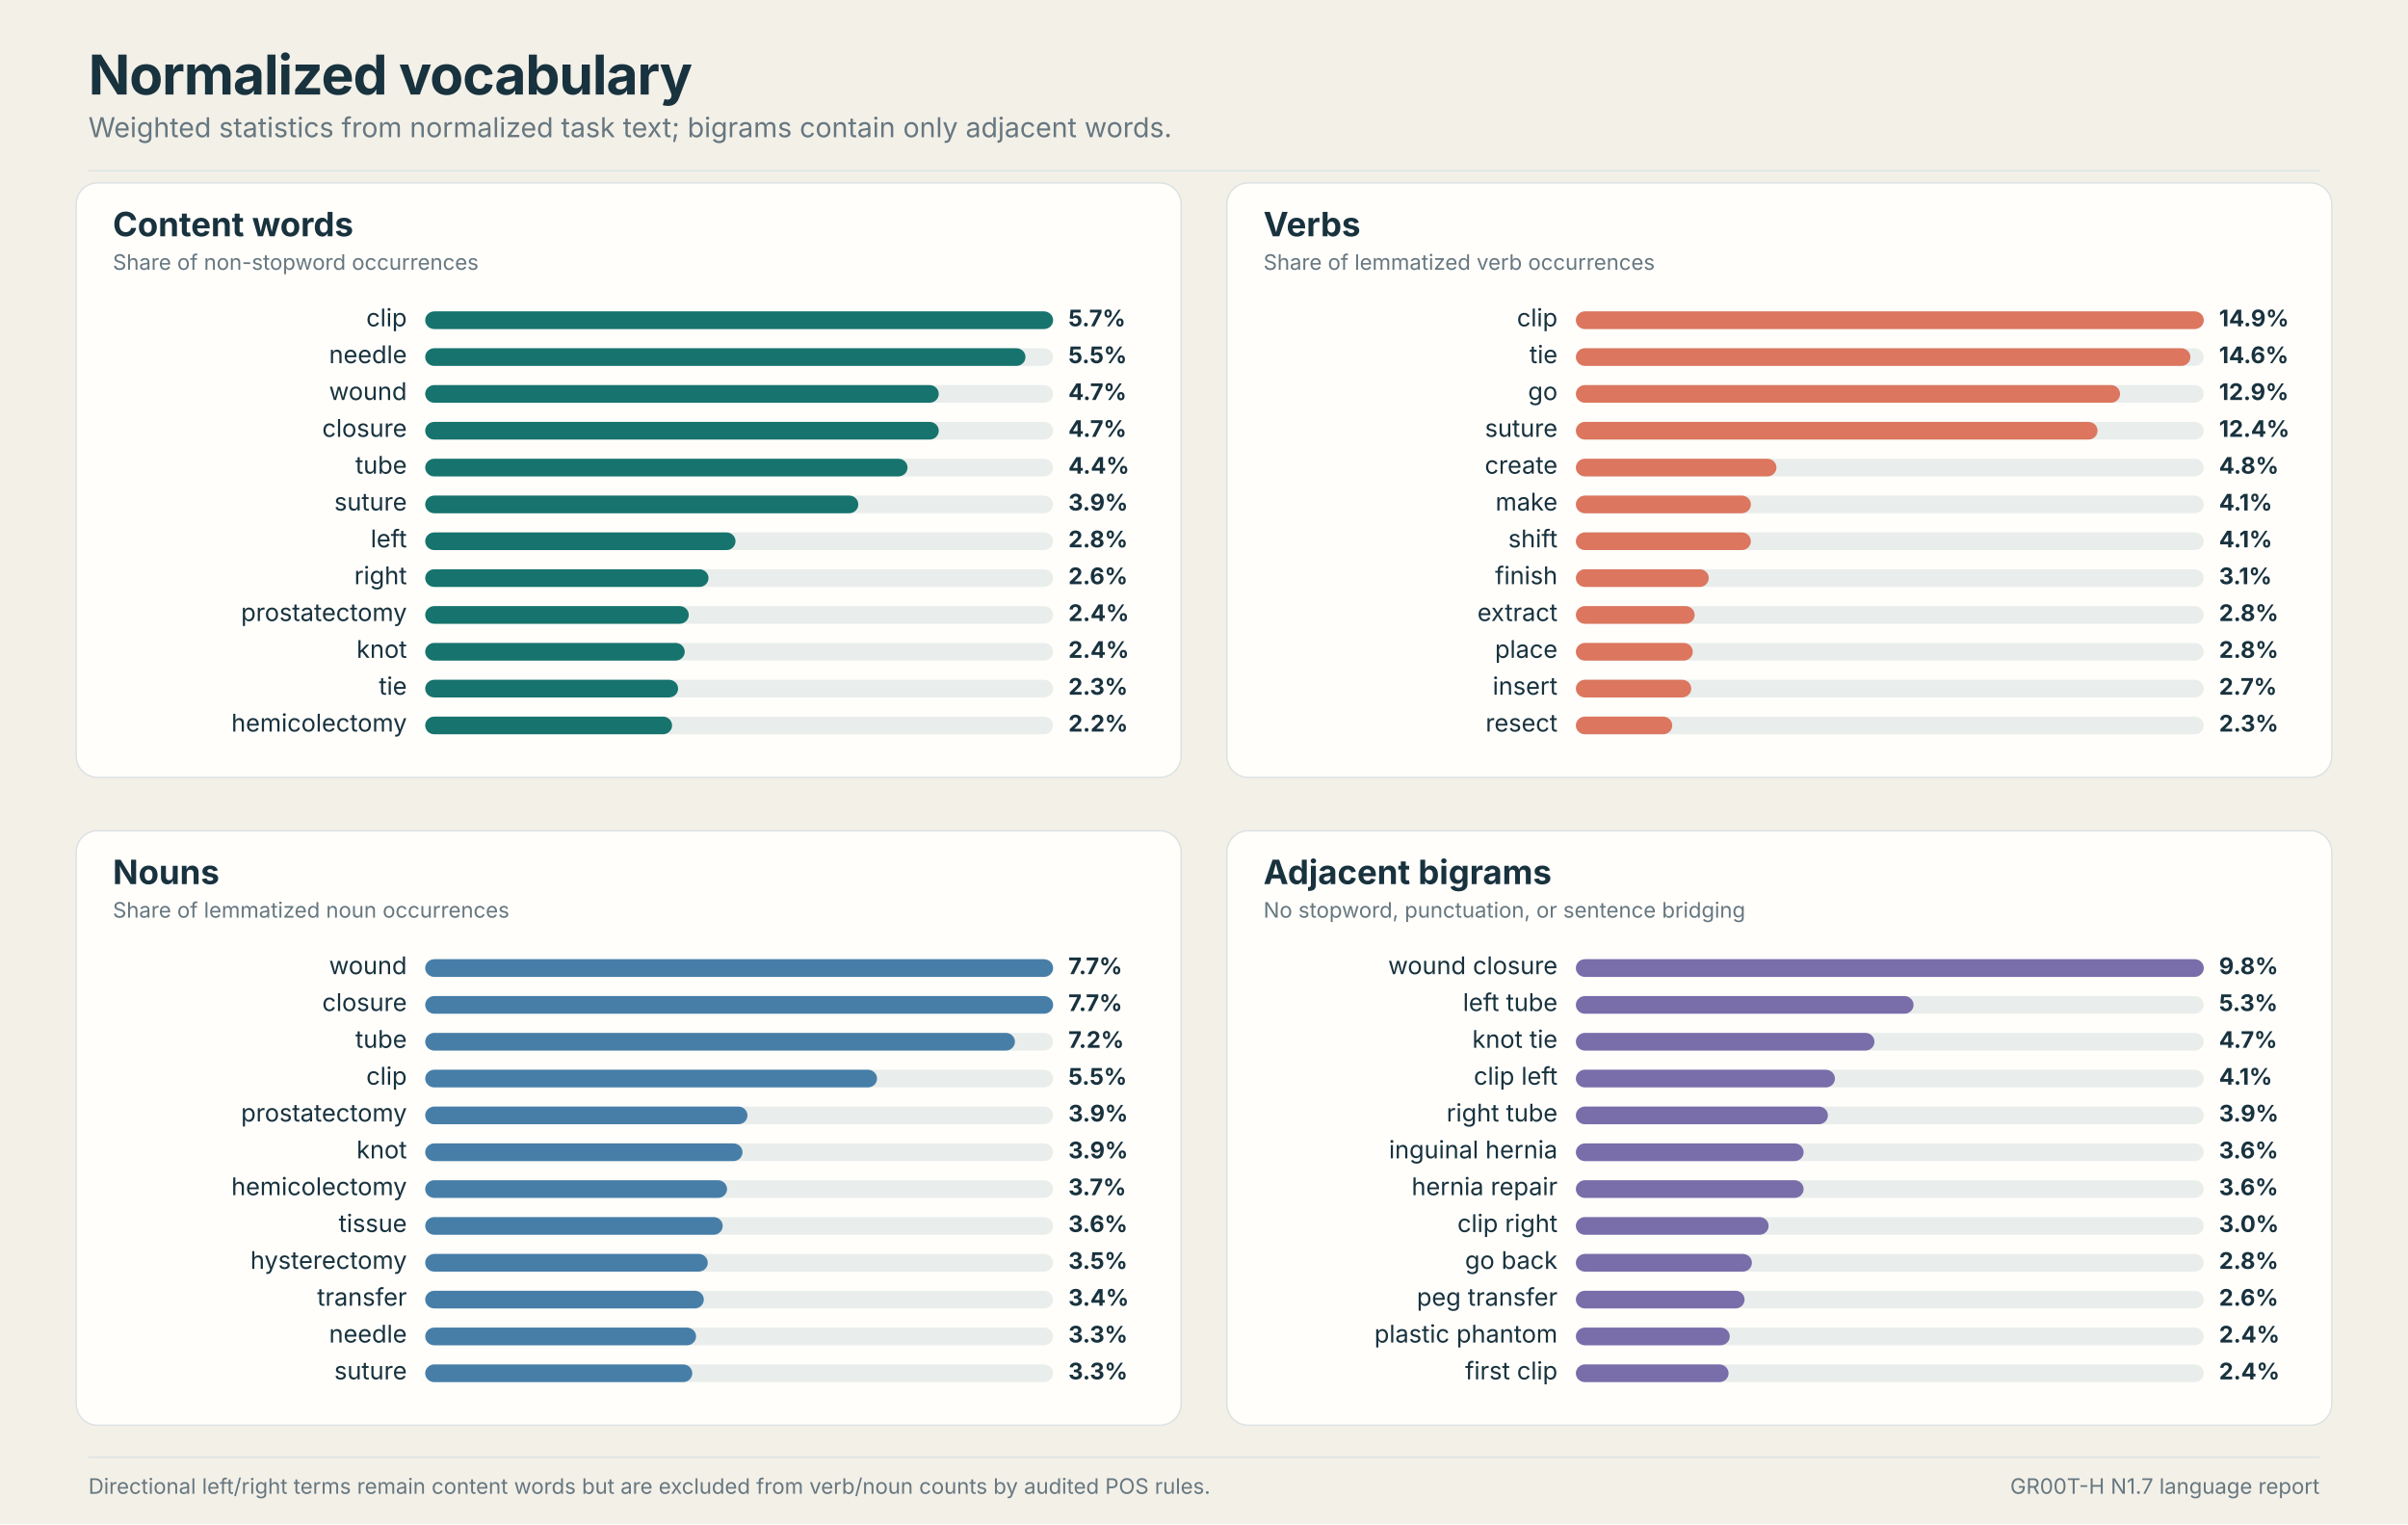
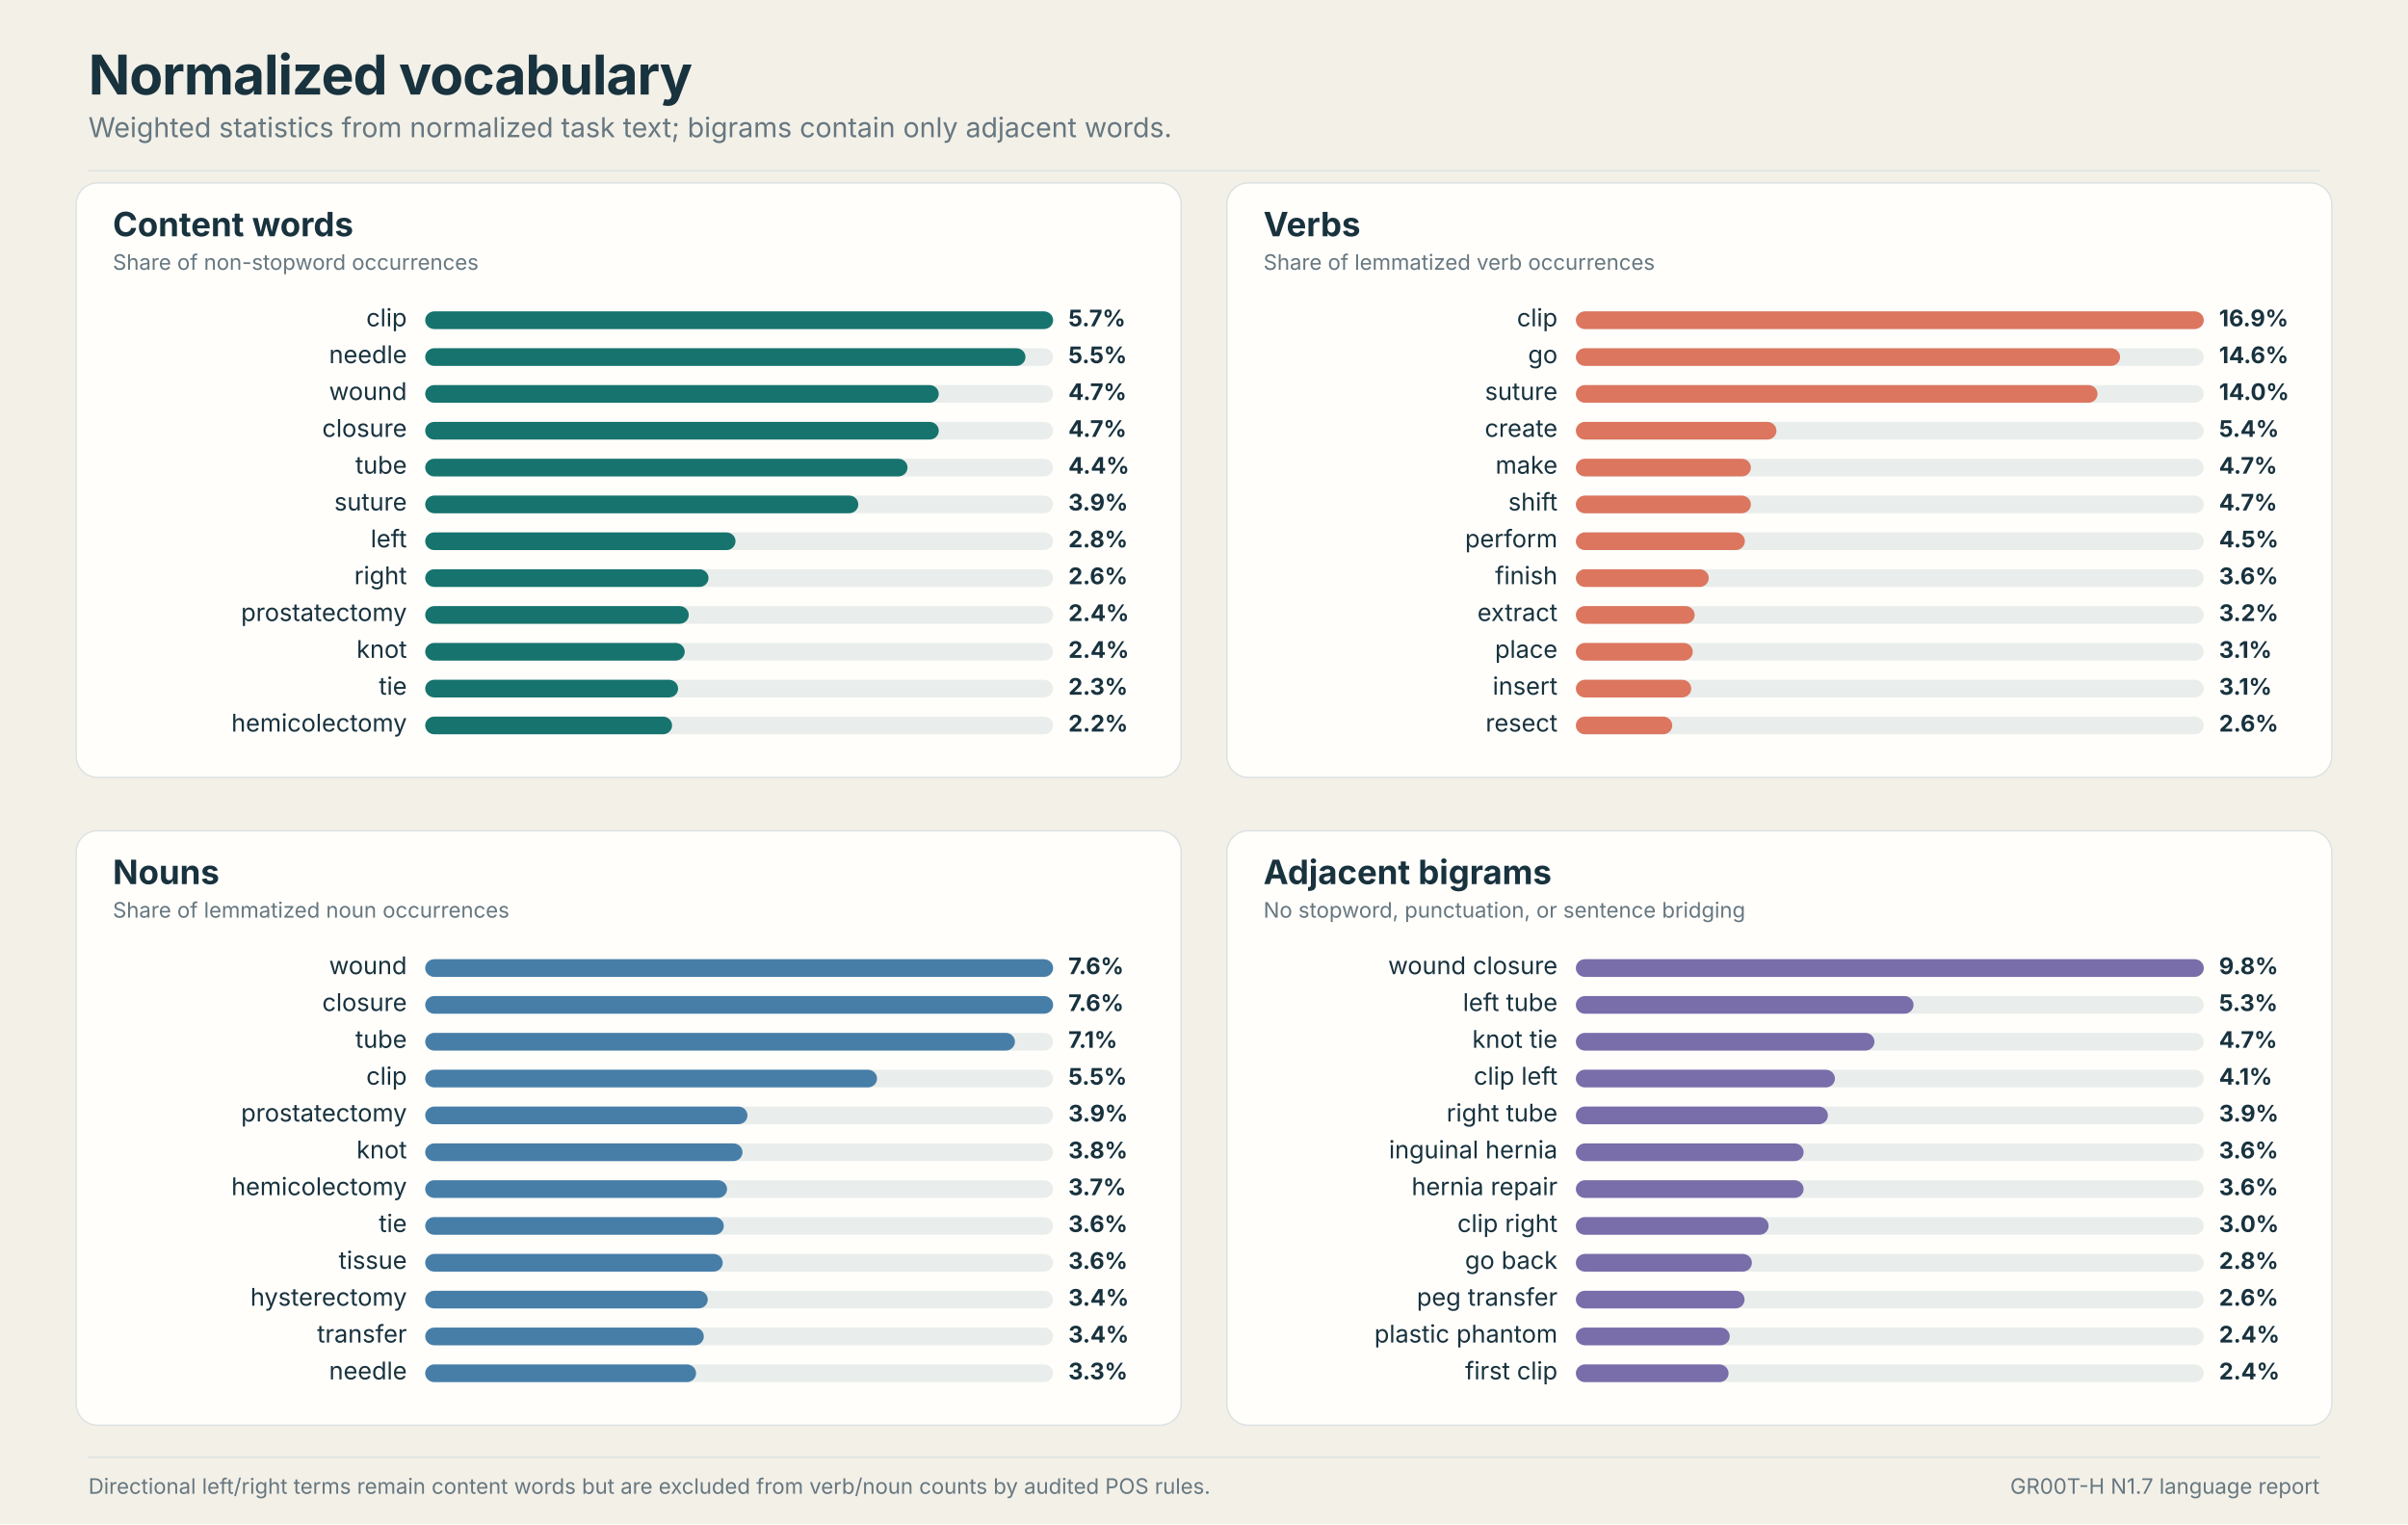
<svg xmlns="http://www.w3.org/2000/svg" width="1580" height="1000" viewBox="0 0 1580 1000" role="img">
  <rect width="1580" height="1000" fill="#F3F0E8" />
  <style>
text { font-family: Inter, ui-sans-serif, system-ui, -apple-system, Segoe UI, sans-serif; fill: #18323E; }
.title { font-size: 36px; font-weight: 750; letter-spacing: -0.6px; }
.subtitle { font-size: 18px; fill: #667780; }
.panel-title { font-size: 22px; font-weight: 700; }
.label { font-size: 16px; }
.small { font-size: 14px; fill: #667780; }
.value { font-size: 15px; font-weight: 650; }
</style>
  <text x="58.00" y="62.00" class="title" text-anchor="start">Normalized vocabulary</text>
  <text x="58.00" y="90.00" class="subtitle" text-anchor="start">Weighted statistics from normalized task text; bigrams contain only adjacent words.</text>
  <line x1="58.00" y1="112.00" x2="1522.00" y2="112.00" stroke="#DCE3E1" stroke-width="1" />
  <rect x="50.00" y="120.00" width="725.00" height="390.00" rx="14.00" fill="#FFFEFB" stroke="#DCE3E1" />
  <text x="74.00" y="155.00" class="panel-title" text-anchor="start">Content words</text>
  <text x="74.00" y="177.00" class="small" text-anchor="start">Share of non-stopword occurrences</text>
  <text x="267.00" y="214.08" class="label" text-anchor="end">clip</text>
  <rect x="279.00" y="204.28" width="412.00" height="11.60" rx="6.00" fill="#E9EEEC" />
  <rect x="279.00" y="204.28" width="412.00" height="11.60" rx="6.00" fill="#17736D" />
  <text x="701.00" y="214.08" class="value" text-anchor="start">5.7%</text>
  <text x="267.00" y="238.25" class="label" text-anchor="end">needle</text>
  <rect x="279.00" y="228.45" width="412.00" height="11.60" rx="6.00" fill="#E9EEEC" />
  <rect x="279.00" y="228.45" width="393.86" height="11.60" rx="6.00" fill="#17736D" />
  <text x="701.00" y="238.25" class="value" text-anchor="start">5.5%</text>
  <text x="267.00" y="262.42" class="label" text-anchor="end">wound</text>
  <rect x="279.00" y="252.62" width="412.00" height="11.60" rx="6.00" fill="#E9EEEC" />
  <rect x="279.00" y="252.62" width="336.96" height="11.60" rx="6.00" fill="#17736D" />
  <text x="701.00" y="262.42" class="value" text-anchor="start">4.7%</text>
  <text x="267.00" y="286.58" class="label" text-anchor="end">closure</text>
  <rect x="279.00" y="276.78" width="412.00" height="11.60" rx="6.00" fill="#E9EEEC" />
  <rect x="279.00" y="276.78" width="336.96" height="11.60" rx="6.00" fill="#17736D" />
  <text x="701.00" y="286.58" class="value" text-anchor="start">4.7%</text>
  <text x="267.00" y="310.75" class="label" text-anchor="end">tube</text>
  <rect x="279.00" y="300.95" width="412.00" height="11.60" rx="6.00" fill="#E9EEEC" />
  <rect x="279.00" y="300.95" width="316.47" height="11.60" rx="6.00" fill="#17736D" />
  <text x="701.00" y="310.75" class="value" text-anchor="start">4.4%</text>
  <text x="267.00" y="334.92" class="label" text-anchor="end">suture</text>
  <rect x="279.00" y="325.12" width="412.00" height="11.60" rx="6.00" fill="#E9EEEC" />
  <rect x="279.00" y="325.12" width="284.18" height="11.60" rx="6.00" fill="#17736D" />
  <text x="701.00" y="334.92" class="value" text-anchor="start">3.9%</text>
  <text x="267.00" y="359.08" class="label" text-anchor="end">left</text>
  <rect x="279.00" y="349.28" width="412.00" height="11.60" rx="6.00" fill="#E9EEEC" />
  <rect x="279.00" y="349.28" width="203.61" height="11.60" rx="6.00" fill="#17736D" />
  <text x="701.00" y="359.08" class="value" text-anchor="start">2.8%</text>
  <text x="267.00" y="383.25" class="label" text-anchor="end">right</text>
  <rect x="279.00" y="373.45" width="412.00" height="11.60" rx="6.00" fill="#E9EEEC" />
  <rect x="279.00" y="373.45" width="185.88" height="11.60" rx="6.00" fill="#17736D" />
  <text x="701.00" y="383.25" class="value" text-anchor="start">2.6%</text>
  <text x="267.00" y="407.42" class="label" text-anchor="end">prostatectomy</text>
  <rect x="279.00" y="397.62" width="412.00" height="11.60" rx="6.00" fill="#E9EEEC" />
  <rect x="279.00" y="397.62" width="172.94" height="11.60" rx="6.00" fill="#17736D" />
  <text x="701.00" y="407.42" class="value" text-anchor="start">2.4%</text>
  <text x="267.00" y="431.58" class="label" text-anchor="end">knot</text>
  <rect x="279.00" y="421.78" width="412.00" height="11.60" rx="6.00" fill="#E9EEEC" />
  <rect x="279.00" y="421.78" width="170.28" height="11.60" rx="6.00" fill="#17736D" />
  <text x="701.00" y="431.58" class="value" text-anchor="start">2.4%</text>
  <text x="267.00" y="455.75" class="label" text-anchor="end">tie</text>
  <rect x="279.00" y="445.95" width="412.00" height="11.60" rx="6.00" fill="#E9EEEC" />
  <rect x="279.00" y="445.95" width="165.93" height="11.60" rx="6.00" fill="#17736D" />
  <text x="701.00" y="455.75" class="value" text-anchor="start">2.3%</text>
  <text x="267.00" y="479.92" class="label" text-anchor="end">hemicolectomy</text>
  <rect x="279.00" y="470.12" width="412.00" height="11.60" rx="6.00" fill="#E9EEEC" />
  <rect x="279.00" y="470.12" width="161.98" height="11.60" rx="6.00" fill="#17736D" />
  <text x="701.00" y="479.92" class="value" text-anchor="start">2.2%</text>
  <rect x="805.00" y="120.00" width="725.00" height="390.00" rx="14.00" fill="#FFFEFB" stroke="#DCE3E1" />
  <text x="829.00" y="155.00" class="panel-title" text-anchor="start">Verbs</text>
  <text x="829.00" y="177.00" class="small" text-anchor="start">Share of lemmatized verb occurrences</text>
  <text x="1022.00" y="214.08" class="label" text-anchor="end">clip</text>
  <rect x="1034.00" y="204.28" width="412.00" height="11.60" rx="6.00" fill="#E9EEEC" />
  <rect x="1034.00" y="204.28" width="412.00" height="11.60" rx="6.00" fill="#DC765F" />
-   <text x="1456.00" y="214.08" class="value" text-anchor="start">14.9%</text>
-   <text x="1022.00" y="238.25" class="label" text-anchor="end">tie</text>
+   <text x="1456.00" y="214.08" class="value" text-anchor="start">16.9%</text>
+   <text x="1022.00" y="238.25" class="label" text-anchor="end">go</text>
  <rect x="1034.00" y="228.45" width="412.00" height="11.60" rx="6.00" fill="#E9EEEC" />
-   <rect x="1034.00" y="228.45" width="403.23" height="11.60" rx="6.00" fill="#DC765F" />
+   <rect x="1034.00" y="228.45" width="357.08" height="11.60" rx="6.00" fill="#DC765F" />
  <text x="1456.00" y="238.25" class="value" text-anchor="start">14.6%</text>
-   <text x="1022.00" y="262.42" class="label" text-anchor="end">go</text>
+   <text x="1022.00" y="262.42" class="label" text-anchor="end">suture</text>
  <rect x="1034.00" y="252.62" width="412.00" height="11.60" rx="6.00" fill="#E9EEEC" />
-   <rect x="1034.00" y="252.62" width="357.08" height="11.60" rx="6.00" fill="#DC765F" />
-   <text x="1456.00" y="262.42" class="value" text-anchor="start">12.9%</text>
-   <text x="1022.00" y="286.58" class="label" text-anchor="end">suture</text>
+   <rect x="1034.00" y="252.62" width="342.29" height="11.60" rx="6.00" fill="#DC765F" />
+   <text x="1456.00" y="262.42" class="value" text-anchor="start">14.0%</text>
+   <text x="1022.00" y="286.58" class="label" text-anchor="end">create</text>
  <rect x="1034.00" y="276.78" width="412.00" height="11.60" rx="6.00" fill="#E9EEEC" />
-   <rect x="1034.00" y="276.78" width="342.29" height="11.60" rx="6.00" fill="#DC765F" />
-   <text x="1456.00" y="286.58" class="value" text-anchor="start">12.4%</text>
-   <text x="1022.00" y="310.75" class="label" text-anchor="end">create</text>
+   <rect x="1034.00" y="276.78" width="131.61" height="11.60" rx="6.00" fill="#DC765F" />
+   <text x="1456.00" y="286.58" class="value" text-anchor="start">5.4%</text>
+   <text x="1022.00" y="310.75" class="label" text-anchor="end">make</text>
  <rect x="1034.00" y="300.95" width="412.00" height="11.60" rx="6.00" fill="#E9EEEC" />
-   <rect x="1034.00" y="300.95" width="131.61" height="11.60" rx="6.00" fill="#DC765F" />
-   <text x="1456.00" y="310.75" class="value" text-anchor="start">4.8%</text>
-   <text x="1022.00" y="334.92" class="label" text-anchor="end">make</text>
+   <rect x="1034.00" y="300.95" width="114.83" height="11.60" rx="6.00" fill="#DC765F" />
+   <text x="1456.00" y="310.75" class="value" text-anchor="start">4.7%</text>
+   <text x="1022.00" y="334.92" class="label" text-anchor="end">shift</text>
  <rect x="1034.00" y="325.12" width="412.00" height="11.60" rx="6.00" fill="#E9EEEC" />
  <rect x="1034.00" y="325.12" width="114.83" height="11.60" rx="6.00" fill="#DC765F" />
-   <text x="1456.00" y="334.92" class="value" text-anchor="start">4.1%</text>
-   <text x="1022.00" y="359.08" class="label" text-anchor="end">shift</text>
+   <text x="1456.00" y="334.92" class="value" text-anchor="start">4.7%</text>
+   <text x="1022.00" y="359.08" class="label" text-anchor="end">perform</text>
  <rect x="1034.00" y="349.28" width="412.00" height="11.60" rx="6.00" fill="#E9EEEC" />
-   <rect x="1034.00" y="349.28" width="114.83" height="11.60" rx="6.00" fill="#DC765F" />
-   <text x="1456.00" y="359.08" class="value" text-anchor="start">4.1%</text>
+   <rect x="1034.00" y="349.28" width="110.89" height="11.60" rx="6.00" fill="#DC765F" />
+   <text x="1456.00" y="359.08" class="value" text-anchor="start">4.5%</text>
  <text x="1022.00" y="383.25" class="label" text-anchor="end">finish</text>
  <rect x="1034.00" y="373.45" width="412.00" height="11.60" rx="6.00" fill="#E9EEEC" />
  <rect x="1034.00" y="373.45" width="87.20" height="11.60" rx="6.00" fill="#DC765F" />
-   <text x="1456.00" y="383.25" class="value" text-anchor="start">3.1%</text>
+   <text x="1456.00" y="383.25" class="value" text-anchor="start">3.6%</text>
  <text x="1022.00" y="407.42" class="label" text-anchor="end">extract</text>
  <rect x="1034.00" y="397.62" width="412.00" height="11.60" rx="6.00" fill="#E9EEEC" />
  <rect x="1034.00" y="397.62" width="77.94" height="11.60" rx="6.00" fill="#DC765F" />
-   <text x="1456.00" y="407.42" class="value" text-anchor="start">2.8%</text>
+   <text x="1456.00" y="407.42" class="value" text-anchor="start">3.2%</text>
  <text x="1022.00" y="431.58" class="label" text-anchor="end">place</text>
  <rect x="1034.00" y="421.78" width="412.00" height="11.60" rx="6.00" fill="#E9EEEC" />
  <rect x="1034.00" y="421.78" width="76.72" height="11.60" rx="6.00" fill="#DC765F" />
-   <text x="1456.00" y="431.58" class="value" text-anchor="start">2.8%</text>
+   <text x="1456.00" y="431.58" class="value" text-anchor="start">3.1%</text>
  <text x="1022.00" y="455.75" class="label" text-anchor="end">insert</text>
  <rect x="1034.00" y="445.95" width="412.00" height="11.60" rx="6.00" fill="#E9EEEC" />
  <rect x="1034.00" y="445.95" width="75.70" height="11.60" rx="6.00" fill="#DC765F" />
-   <text x="1456.00" y="455.75" class="value" text-anchor="start">2.7%</text>
+   <text x="1456.00" y="455.75" class="value" text-anchor="start">3.1%</text>
  <text x="1022.00" y="479.92" class="label" text-anchor="end">resect</text>
  <rect x="1034.00" y="470.12" width="412.00" height="11.60" rx="6.00" fill="#E9EEEC" />
  <rect x="1034.00" y="470.12" width="63.24" height="11.60" rx="6.00" fill="#DC765F" />
-   <text x="1456.00" y="479.92" class="value" text-anchor="start">2.3%</text>
+   <text x="1456.00" y="479.92" class="value" text-anchor="start">2.6%</text>
  <rect x="50.00" y="545.00" width="725.00" height="390.00" rx="14.00" fill="#FFFEFB" stroke="#DCE3E1" />
  <text x="74.00" y="580.00" class="panel-title" text-anchor="start">Nouns</text>
  <text x="74.00" y="602.00" class="small" text-anchor="start">Share of lemmatized noun occurrences</text>
  <text x="267.00" y="639.08" class="label" text-anchor="end">wound</text>
  <rect x="279.00" y="629.28" width="412.00" height="11.60" rx="6.00" fill="#E9EEEC" />
  <rect x="279.00" y="629.28" width="412.00" height="11.60" rx="6.00" fill="#477EA8" />
-   <text x="701.00" y="639.08" class="value" text-anchor="start">7.7%</text>
+   <text x="701.00" y="639.08" class="value" text-anchor="start">7.6%</text>
  <text x="267.00" y="663.25" class="label" text-anchor="end">closure</text>
  <rect x="279.00" y="653.45" width="412.00" height="11.60" rx="6.00" fill="#E9EEEC" />
  <rect x="279.00" y="653.45" width="412.00" height="11.60" rx="6.00" fill="#477EA8" />
-   <text x="701.00" y="663.25" class="value" text-anchor="start">7.7%</text>
+   <text x="701.00" y="663.25" class="value" text-anchor="start">7.6%</text>
  <text x="267.00" y="687.42" class="label" text-anchor="end">tube</text>
  <rect x="279.00" y="677.62" width="412.00" height="11.60" rx="6.00" fill="#E9EEEC" />
  <rect x="279.00" y="677.62" width="386.94" height="11.60" rx="6.00" fill="#477EA8" />
-   <text x="701.00" y="687.42" class="value" text-anchor="start">7.2%</text>
+   <text x="701.00" y="687.42" class="value" text-anchor="start">7.1%</text>
  <text x="267.00" y="711.58" class="label" text-anchor="end">clip</text>
  <rect x="279.00" y="701.78" width="412.00" height="11.60" rx="6.00" fill="#E9EEEC" />
  <rect x="279.00" y="701.78" width="296.46" height="11.60" rx="6.00" fill="#477EA8" />
  <text x="701.00" y="711.58" class="value" text-anchor="start">5.5%</text>
  <text x="267.00" y="735.75" class="label" text-anchor="end">prostatectomy</text>
  <rect x="279.00" y="725.95" width="412.00" height="11.60" rx="6.00" fill="#E9EEEC" />
  <rect x="279.00" y="725.95" width="211.45" height="11.60" rx="6.00" fill="#477EA8" />
  <text x="701.00" y="735.75" class="value" text-anchor="start">3.9%</text>
  <text x="267.00" y="759.92" class="label" text-anchor="end">knot</text>
  <rect x="279.00" y="750.12" width="412.00" height="11.60" rx="6.00" fill="#E9EEEC" />
  <rect x="279.00" y="750.12" width="208.20" height="11.60" rx="6.00" fill="#477EA8" />
-   <text x="701.00" y="759.92" class="value" text-anchor="start">3.9%</text>
+   <text x="701.00" y="759.92" class="value" text-anchor="start">3.8%</text>
  <text x="267.00" y="784.08" class="label" text-anchor="end">hemicolectomy</text>
  <rect x="279.00" y="774.28" width="412.00" height="11.60" rx="6.00" fill="#E9EEEC" />
  <rect x="279.00" y="774.28" width="198.05" height="11.60" rx="6.00" fill="#477EA8" />
  <text x="701.00" y="784.08" class="value" text-anchor="start">3.7%</text>
-   <text x="267.00" y="808.25" class="label" text-anchor="end">tissue</text>
+   <text x="267.00" y="808.25" class="label" text-anchor="end">tie</text>
  <rect x="279.00" y="798.45" width="412.00" height="11.60" rx="6.00" fill="#E9EEEC" />
-   <rect x="279.00" y="798.45" width="195.22" height="11.60" rx="6.00" fill="#477EA8" />
+   <rect x="279.00" y="798.45" width="195.93" height="11.60" rx="6.00" fill="#477EA8" />
  <text x="701.00" y="808.25" class="value" text-anchor="start">3.6%</text>
-   <text x="267.00" y="832.42" class="label" text-anchor="end">hysterectomy</text>
+   <text x="267.00" y="832.42" class="label" text-anchor="end">tissue</text>
  <rect x="279.00" y="822.62" width="412.00" height="11.60" rx="6.00" fill="#E9EEEC" />
-   <rect x="279.00" y="822.62" width="185.40" height="11.60" rx="6.00" fill="#477EA8" />
-   <text x="701.00" y="832.42" class="value" text-anchor="start">3.5%</text>
-   <text x="267.00" y="856.58" class="label" text-anchor="end">transfer</text>
+   <rect x="279.00" y="822.62" width="195.22" height="11.60" rx="6.00" fill="#477EA8" />
+   <text x="701.00" y="832.42" class="value" text-anchor="start">3.6%</text>
+   <text x="267.00" y="856.58" class="label" text-anchor="end">hysterectomy</text>
  <rect x="279.00" y="846.78" width="412.00" height="11.60" rx="6.00" fill="#E9EEEC" />
-   <rect x="279.00" y="846.78" width="182.82" height="11.60" rx="6.00" fill="#477EA8" />
+   <rect x="279.00" y="846.78" width="185.40" height="11.60" rx="6.00" fill="#477EA8" />
  <text x="701.00" y="856.58" class="value" text-anchor="start">3.4%</text>
-   <text x="267.00" y="880.75" class="label" text-anchor="end">needle</text>
+   <text x="267.00" y="880.75" class="label" text-anchor="end">transfer</text>
  <rect x="279.00" y="870.95" width="412.00" height="11.60" rx="6.00" fill="#E9EEEC" />
-   <rect x="279.00" y="870.95" width="177.73" height="11.60" rx="6.00" fill="#477EA8" />
-   <text x="701.00" y="880.75" class="value" text-anchor="start">3.3%</text>
-   <text x="267.00" y="904.92" class="label" text-anchor="end">suture</text>
+   <rect x="279.00" y="870.95" width="182.82" height="11.60" rx="6.00" fill="#477EA8" />
+   <text x="701.00" y="880.75" class="value" text-anchor="start">3.4%</text>
+   <text x="267.00" y="904.92" class="label" text-anchor="end">needle</text>
  <rect x="279.00" y="895.12" width="412.00" height="11.60" rx="6.00" fill="#E9EEEC" />
-   <rect x="279.00" y="895.12" width="175.25" height="11.60" rx="6.00" fill="#477EA8" />
+   <rect x="279.00" y="895.12" width="177.73" height="11.60" rx="6.00" fill="#477EA8" />
  <text x="701.00" y="904.92" class="value" text-anchor="start">3.3%</text>
  <rect x="805.00" y="545.00" width="725.00" height="390.00" rx="14.00" fill="#FFFEFB" stroke="#DCE3E1" />
  <text x="829.00" y="580.00" class="panel-title" text-anchor="start">Adjacent bigrams</text>
  <text x="829.00" y="602.00" class="small" text-anchor="start">No stopword, punctuation, or sentence bridging</text>
  <text x="1022.00" y="639.08" class="label" text-anchor="end">wound closure</text>
  <rect x="1034.00" y="629.28" width="412.00" height="11.60" rx="6.00" fill="#E9EEEC" />
  <rect x="1034.00" y="629.28" width="412.00" height="11.60" rx="6.00" fill="#796DAA" />
  <text x="1456.00" y="639.08" class="value" text-anchor="start">9.8%</text>
  <text x="1022.00" y="663.25" class="label" text-anchor="end">left tube</text>
  <rect x="1034.00" y="653.45" width="412.00" height="11.60" rx="6.00" fill="#E9EEEC" />
  <rect x="1034.00" y="653.45" width="221.57" height="11.60" rx="6.00" fill="#796DAA" />
  <text x="1456.00" y="663.25" class="value" text-anchor="start">5.3%</text>
  <text x="1022.00" y="687.42" class="label" text-anchor="end">knot tie</text>
  <rect x="1034.00" y="677.62" width="412.00" height="11.60" rx="6.00" fill="#E9EEEC" />
  <rect x="1034.00" y="677.62" width="195.93" height="11.60" rx="6.00" fill="#796DAA" />
  <text x="1456.00" y="687.42" class="value" text-anchor="start">4.7%</text>
  <text x="1022.00" y="711.58" class="label" text-anchor="end">clip left</text>
  <rect x="1034.00" y="701.78" width="412.00" height="11.60" rx="6.00" fill="#E9EEEC" />
  <rect x="1034.00" y="701.78" width="169.99" height="11.60" rx="6.00" fill="#796DAA" />
  <text x="1456.00" y="711.58" class="value" text-anchor="start">4.1%</text>
  <text x="1022.00" y="735.75" class="label" text-anchor="end">right tube</text>
  <rect x="1034.00" y="725.95" width="412.00" height="11.60" rx="6.00" fill="#E9EEEC" />
  <rect x="1034.00" y="725.95" width="165.38" height="11.60" rx="6.00" fill="#796DAA" />
  <text x="1456.00" y="735.75" class="value" text-anchor="start">3.9%</text>
  <text x="1022.00" y="759.92" class="label" text-anchor="end">inguinal hernia</text>
  <rect x="1034.00" y="750.12" width="412.00" height="11.60" rx="6.00" fill="#E9EEEC" />
  <rect x="1034.00" y="750.12" width="149.44" height="11.60" rx="6.00" fill="#796DAA" />
  <text x="1456.00" y="759.92" class="value" text-anchor="start">3.6%</text>
  <text x="1022.00" y="784.08" class="label" text-anchor="end">hernia repair</text>
  <rect x="1034.00" y="774.28" width="412.00" height="11.60" rx="6.00" fill="#E9EEEC" />
  <rect x="1034.00" y="774.28" width="149.44" height="11.60" rx="6.00" fill="#796DAA" />
  <text x="1456.00" y="784.08" class="value" text-anchor="start">3.6%</text>
  <text x="1022.00" y="808.25" class="label" text-anchor="end">clip right</text>
  <rect x="1034.00" y="798.45" width="412.00" height="11.60" rx="6.00" fill="#E9EEEC" />
  <rect x="1034.00" y="798.45" width="126.47" height="11.60" rx="6.00" fill="#796DAA" />
  <text x="1456.00" y="808.25" class="value" text-anchor="start">3.0%</text>
  <text x="1022.00" y="832.42" class="label" text-anchor="end">go back</text>
  <rect x="1034.00" y="822.62" width="412.00" height="11.60" rx="6.00" fill="#E9EEEC" />
  <rect x="1034.00" y="822.62" width="115.52" height="11.60" rx="6.00" fill="#796DAA" />
  <text x="1456.00" y="832.42" class="value" text-anchor="start">2.8%</text>
  <text x="1022.00" y="856.58" class="label" text-anchor="end">peg transfer</text>
  <rect x="1034.00" y="846.78" width="412.00" height="11.60" rx="6.00" fill="#E9EEEC" />
  <rect x="1034.00" y="846.78" width="110.69" height="11.60" rx="6.00" fill="#796DAA" />
  <text x="1456.00" y="856.58" class="value" text-anchor="start">2.6%</text>
  <text x="1022.00" y="880.75" class="label" text-anchor="end">plastic phantom</text>
  <rect x="1034.00" y="870.95" width="412.00" height="11.60" rx="6.00" fill="#E9EEEC" />
  <rect x="1034.00" y="870.95" width="100.97" height="11.60" rx="6.00" fill="#796DAA" />
  <text x="1456.00" y="880.75" class="value" text-anchor="start">2.4%</text>
  <text x="1022.00" y="904.92" class="label" text-anchor="end">first clip</text>
  <rect x="1034.00" y="895.12" width="412.00" height="11.60" rx="6.00" fill="#E9EEEC" />
  <rect x="1034.00" y="895.12" width="100.20" height="11.60" rx="6.00" fill="#796DAA" />
  <text x="1456.00" y="904.92" class="value" text-anchor="start">2.4%</text>
  <line x1="58.00" y1="956.00" x2="1522.00" y2="956.00" stroke="#DCE3E1" stroke-width="1" />
  <text x="58.00" y="980.00" class="small" text-anchor="start">Directional left/right terms remain content words but are excluded from verb/noun counts by audited POS rules.</text>
  <text x="1522.00" y="980.00" class="small" text-anchor="end">GR00T-H N1.7 language report</text>
</svg>
